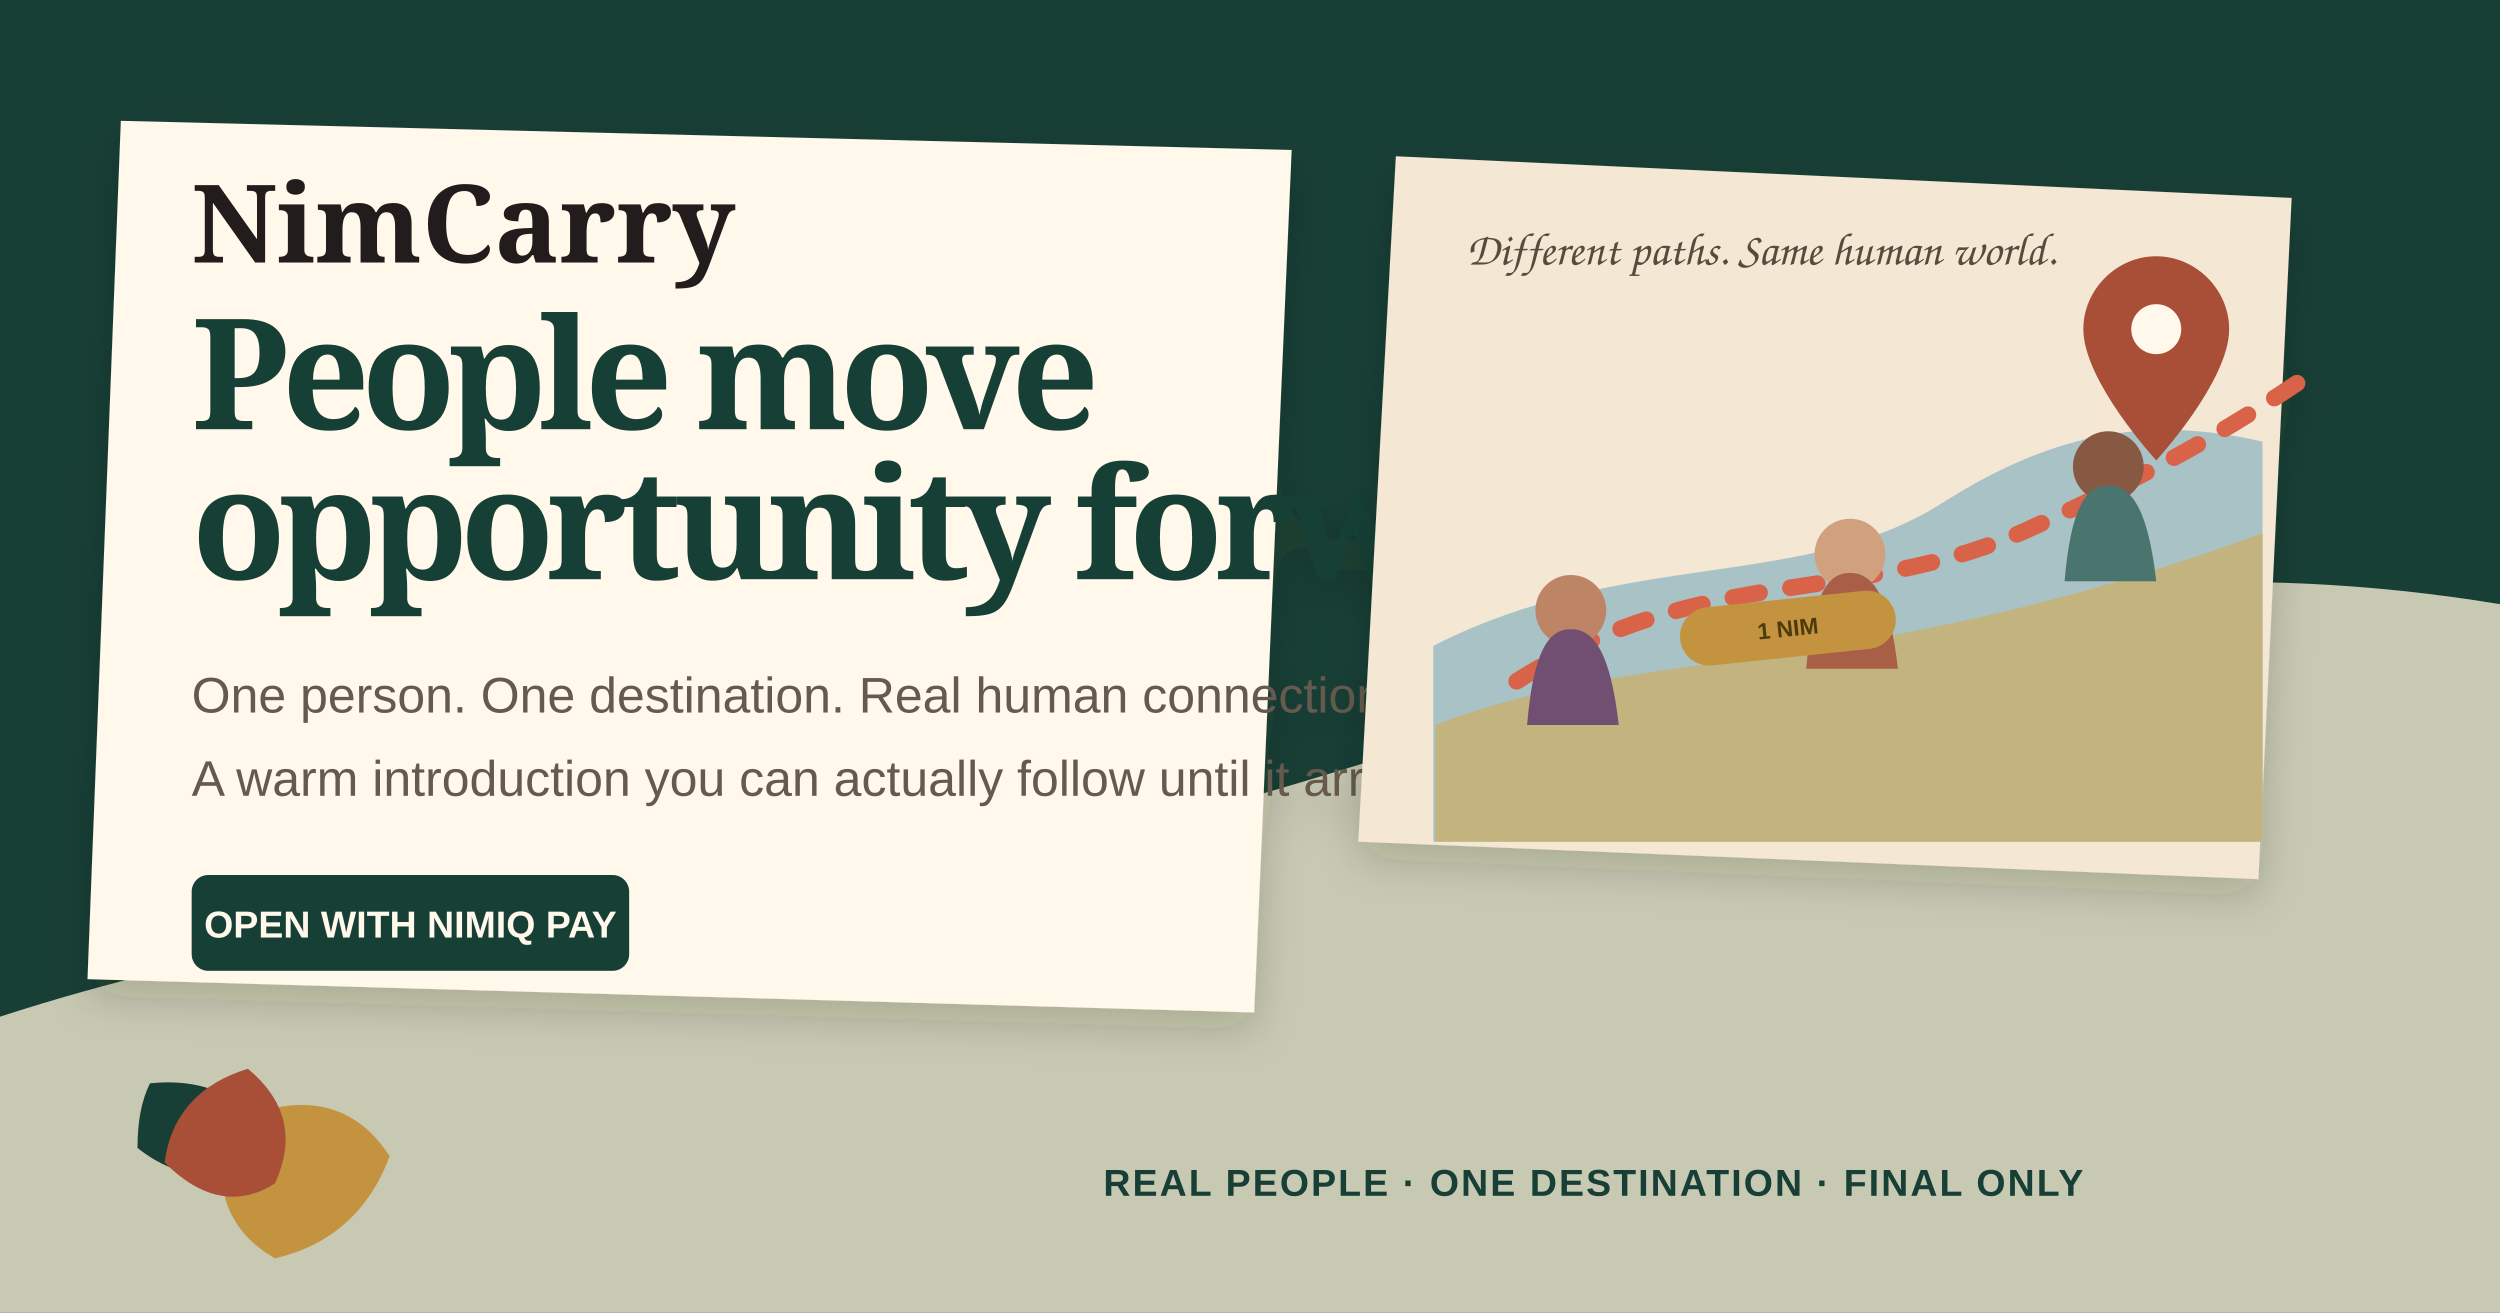
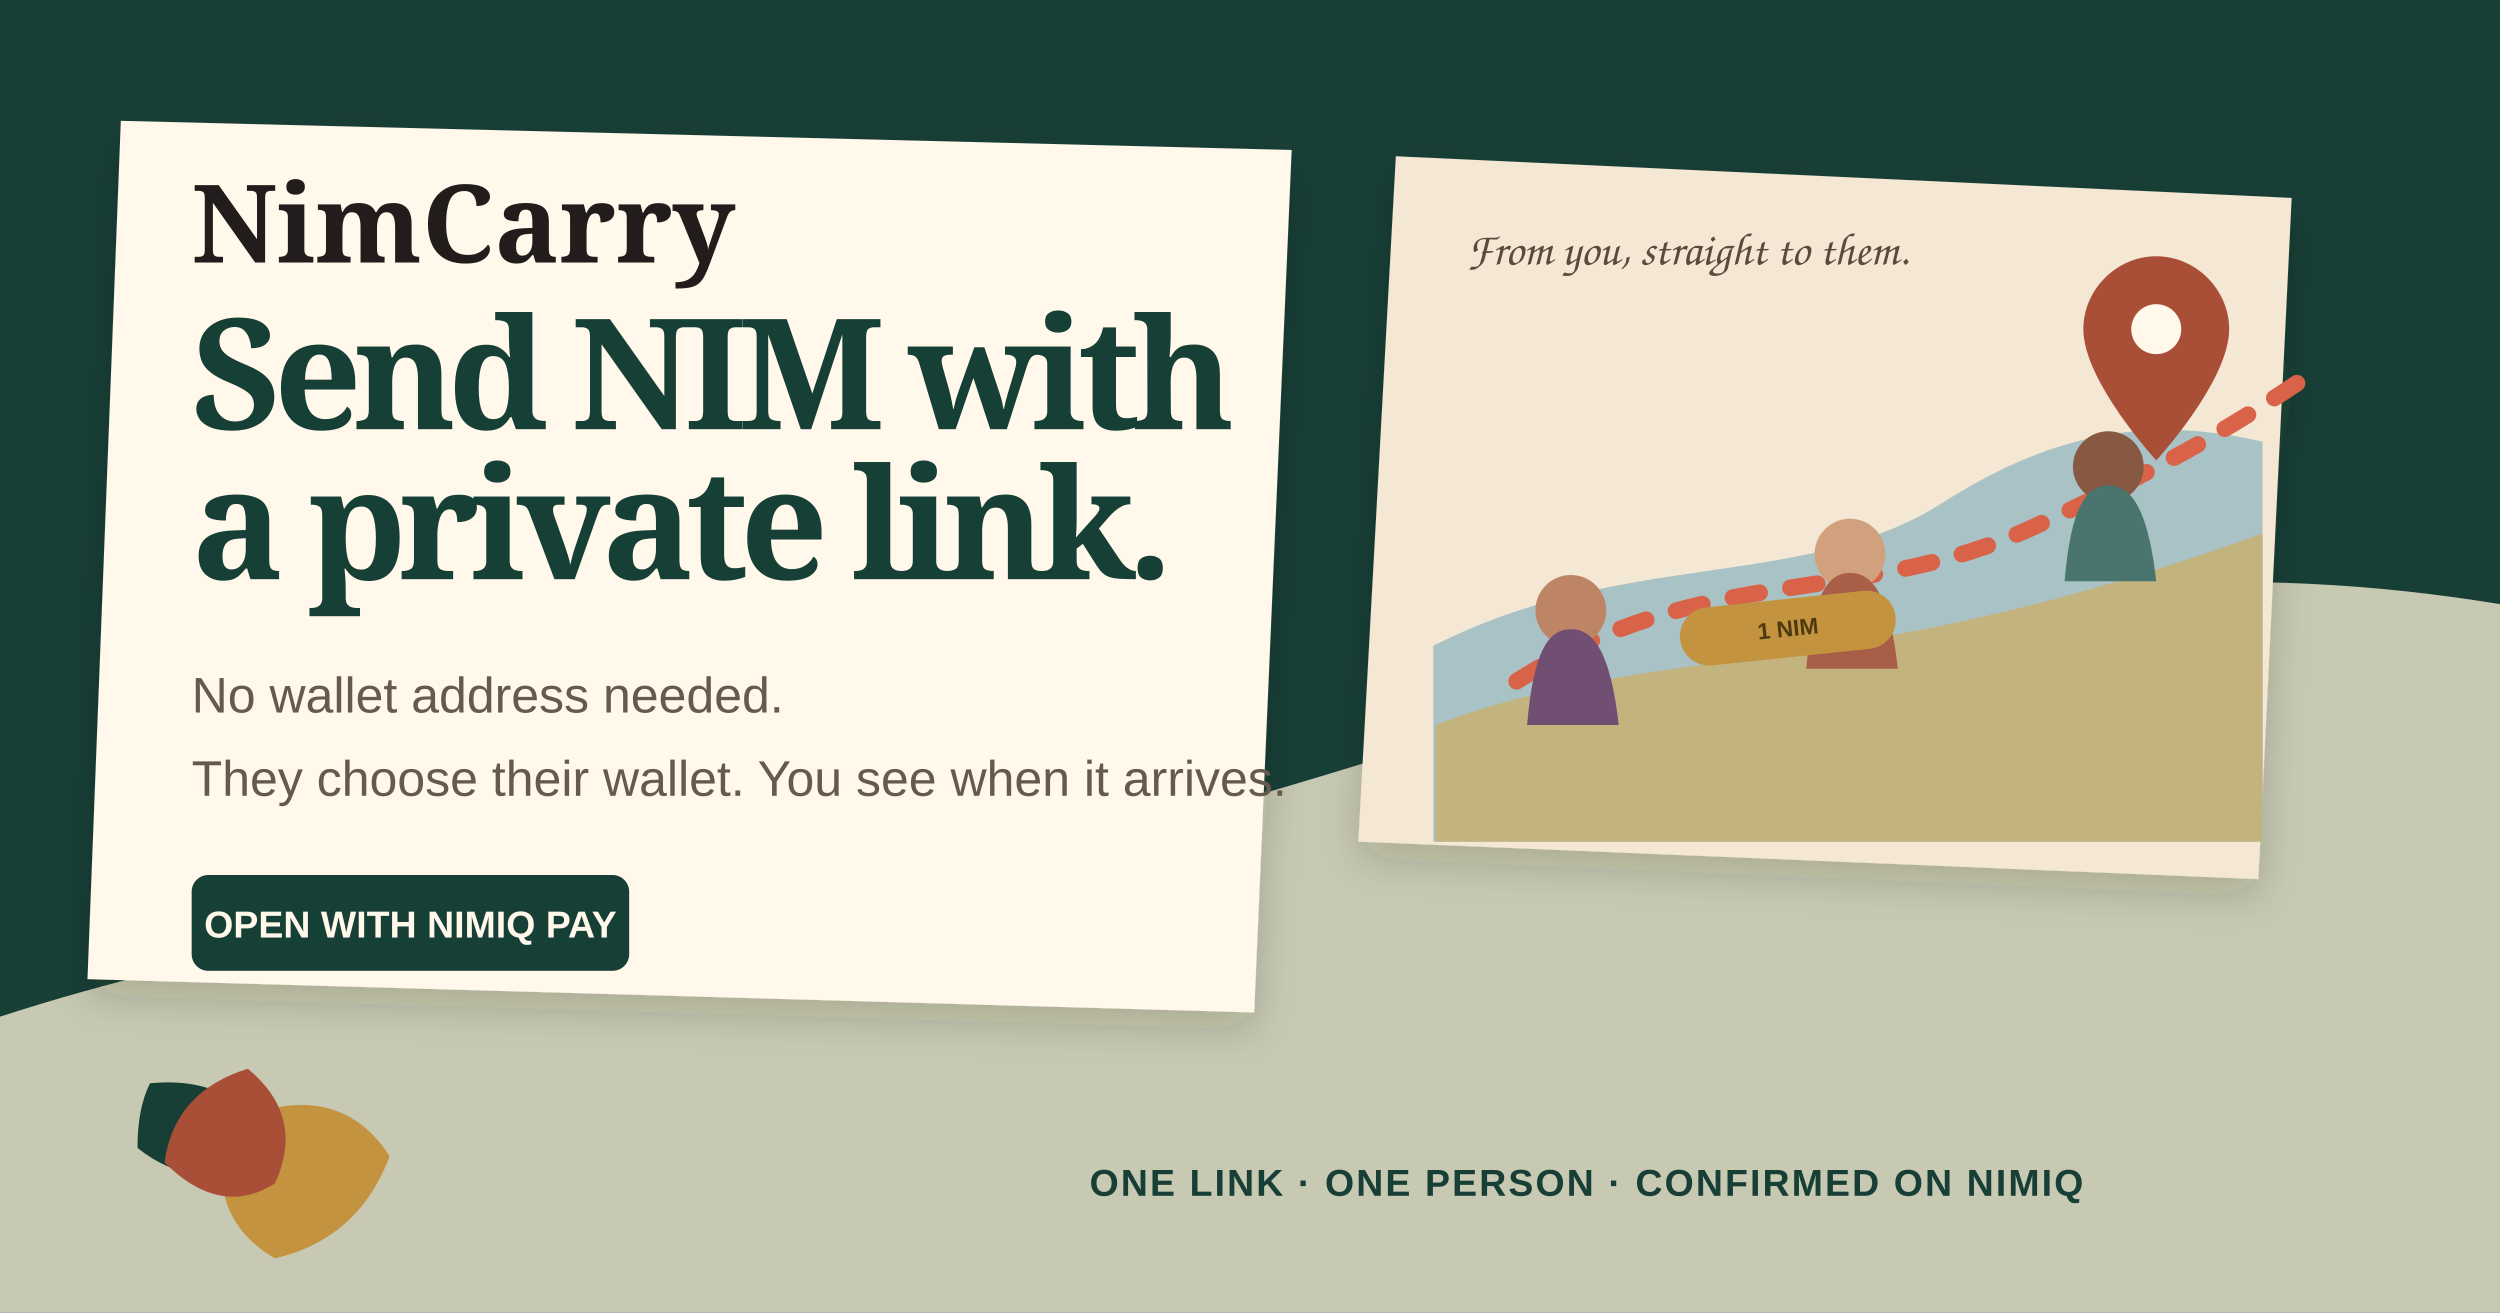
<svg xmlns="http://www.w3.org/2000/svg" viewBox="0 0 1200 630" role="img" aria-labelledby="title desc">
  <defs>
    <filter id="shadow" x="-30%" y="-30%" width="160%" height="160%">
      <feDropShadow dx="0" dy="8" stdDeviation="10" flood-color="#302419" flood-opacity=".18" />
    </filter>
  </defs>
  <rect width="1200" height="630" fill="#183f36" />
  <path d="M0 488c213-69 367-44 548-91 219-57 397-149 652-107v340H0Z" fill="#d6d5be" opacity=".92" />
  <g filter="url(#shadow)">
    <path d="M58 58 620 72 602 486 42 470Z" fill="#fff8eb" />
    <text x="92" y="126" font-family="Iowan Old Style,Georgia,serif" font-size="52" font-weight="700" fill="#211e1a">NimCarry</text>
-     <text x="92" y="206" font-family="Iowan Old Style,Georgia,serif" font-size="74" font-weight="700" letter-spacing="-4" fill="#183f36">People move</text>
-     <text x="92" y="278" font-family="Iowan Old Style,Georgia,serif" font-size="74" font-weight="700" letter-spacing="-4" fill="#183f36">opportunity forward.</text>
-     <text x="92" y="342" font-family="Arial,sans-serif" font-size="24" fill="#655a4d">One person. One destination. Real human connections.</text>
-     <text x="92" y="382" font-family="Arial,sans-serif" font-size="24" fill="#655a4d">A warm introduction you can actually follow until it arrives.</text>
+     <text x="92" y="206" font-family="Iowan Old Style,Georgia,serif" font-size="74" font-weight="700" letter-spacing="-4" fill="#183f36">Send NIM with</text>
+     <text x="92" y="278" font-family="Iowan Old Style,Georgia,serif" font-size="74" font-weight="700" letter-spacing="-4" fill="#183f36">a private link.</text>
+     <text x="92" y="342" font-family="Arial,sans-serif" font-size="24" fill="#655a4d">No wallet address needed.</text>
+     <text x="92" y="382" font-family="Arial,sans-serif" font-size="24" fill="#655a4d">They choose their wallet. You see when it arrives.</text>
    <rect x="92" y="420" width="210" height="46" rx="8" fill="#183f36" />
    <text x="197" y="450" text-anchor="middle" font-family="Arial,sans-serif" font-size="18" font-weight="800" fill="#fff8eb">OPEN WITH NIMIQ PAY</text>
  </g>
  <g transform="translate(670 75)" filter="url(#shadow)">
    <path d="M0 0 430 20 414 347-18 329Z" fill="#f4e7d3" />
    <path d="M18 235c92-47 178-26 245-69 55-35 101-41 153-29v192H18Z" fill="#a8c2c6" />
    <path d="M19 273c104-40 200-20 397-92v148H19Z" fill="#c3b37e" />
    <path d="M58 252c91-58 164-35 248-74 48-22 83-40 128-70" fill="none" stroke="#d96348" stroke-width="8" stroke-linecap="round" stroke-dasharray="13 15" />
    <g transform="translate(58 197)">
      <circle cx="26" cy="21" r="17" fill="#bd8565" />
      <path d="M5 76c3-35 10-46 21-46s19 11 23 46Z" fill="#6f4f72" />
    </g>
    <g transform="translate(192 170)">
      <circle cx="26" cy="21" r="17" fill="#d0a17c" />
      <path d="M5 76c3-35 10-46 21-46s19 11 23 46Z" fill="#a95e47" />
    </g>
    <g transform="translate(316 128)">
      <circle cx="26" cy="21" r="17" fill="#875942" />
      <path d="M5 76c3-35 10-46 21-46s19 11 23 46Z" fill="#49756e" />
    </g>
    <g transform="translate(330 48)">
      <path d="M0 35C0 16 16 0 35 0s35 16 35 35c0 25-35 63-35 63S0 60 0 35Z" fill="#a94f37" />
      <circle cx="35" cy="35" r="12" fill="#fff8eb" />
    </g>
    <g transform="translate(135 218) rotate(-6)">
      <rect width="104" height="28" rx="14" fill="#c4933f" />
      <text x="52" y="18" text-anchor="middle" font-family="Arial,sans-serif" font-size="11" font-weight="900" fill="#4e3b0d">1 NIM</text>
    </g>
-     <text x="34" y="52" font-family="Bradley Hand,Segoe Print,cursive" font-size="22" fill="#594b3d">Different paths. Same human world.</text>
+     <text x="34" y="52" font-family="Bradley Hand,Segoe Print,cursive" font-size="22" fill="#594b3d">From you, straight to them.</text>
  </g>
  <g transform="translate(72 520)">
    <path d="M0 0c30-3 50 9 58 34-22 14-44 13-64-3 0-13 2-23 6-31Z" fill="#183f36" />
    <path d="M55 13c25-7 46 0 60 22-10 27-29 43-55 49-21-12-29-31-24-54 4-8 10-13 19-17Z" fill="#c4933f" />
    <path d="M7 38c3-23 17-38 40-45 18 15 23 33 13 55-17 11-35 8-53-10Z" fill="#a94f37" />
  </g>
-   <text x="1000" y="574" text-anchor="end" font-family="Arial,sans-serif" font-size="18" font-weight="800" letter-spacing="1" fill="#183f36">REAL PEOPLE · ONE DESTINATION · FINAL ONLY</text>
+   <text x="1000" y="574" text-anchor="end" font-family="Arial,sans-serif" font-size="18" font-weight="800" letter-spacing="1" fill="#183f36">ONE LINK · ONE PERSON · CONFIRMED ON NIMIQ</text>
</svg>
